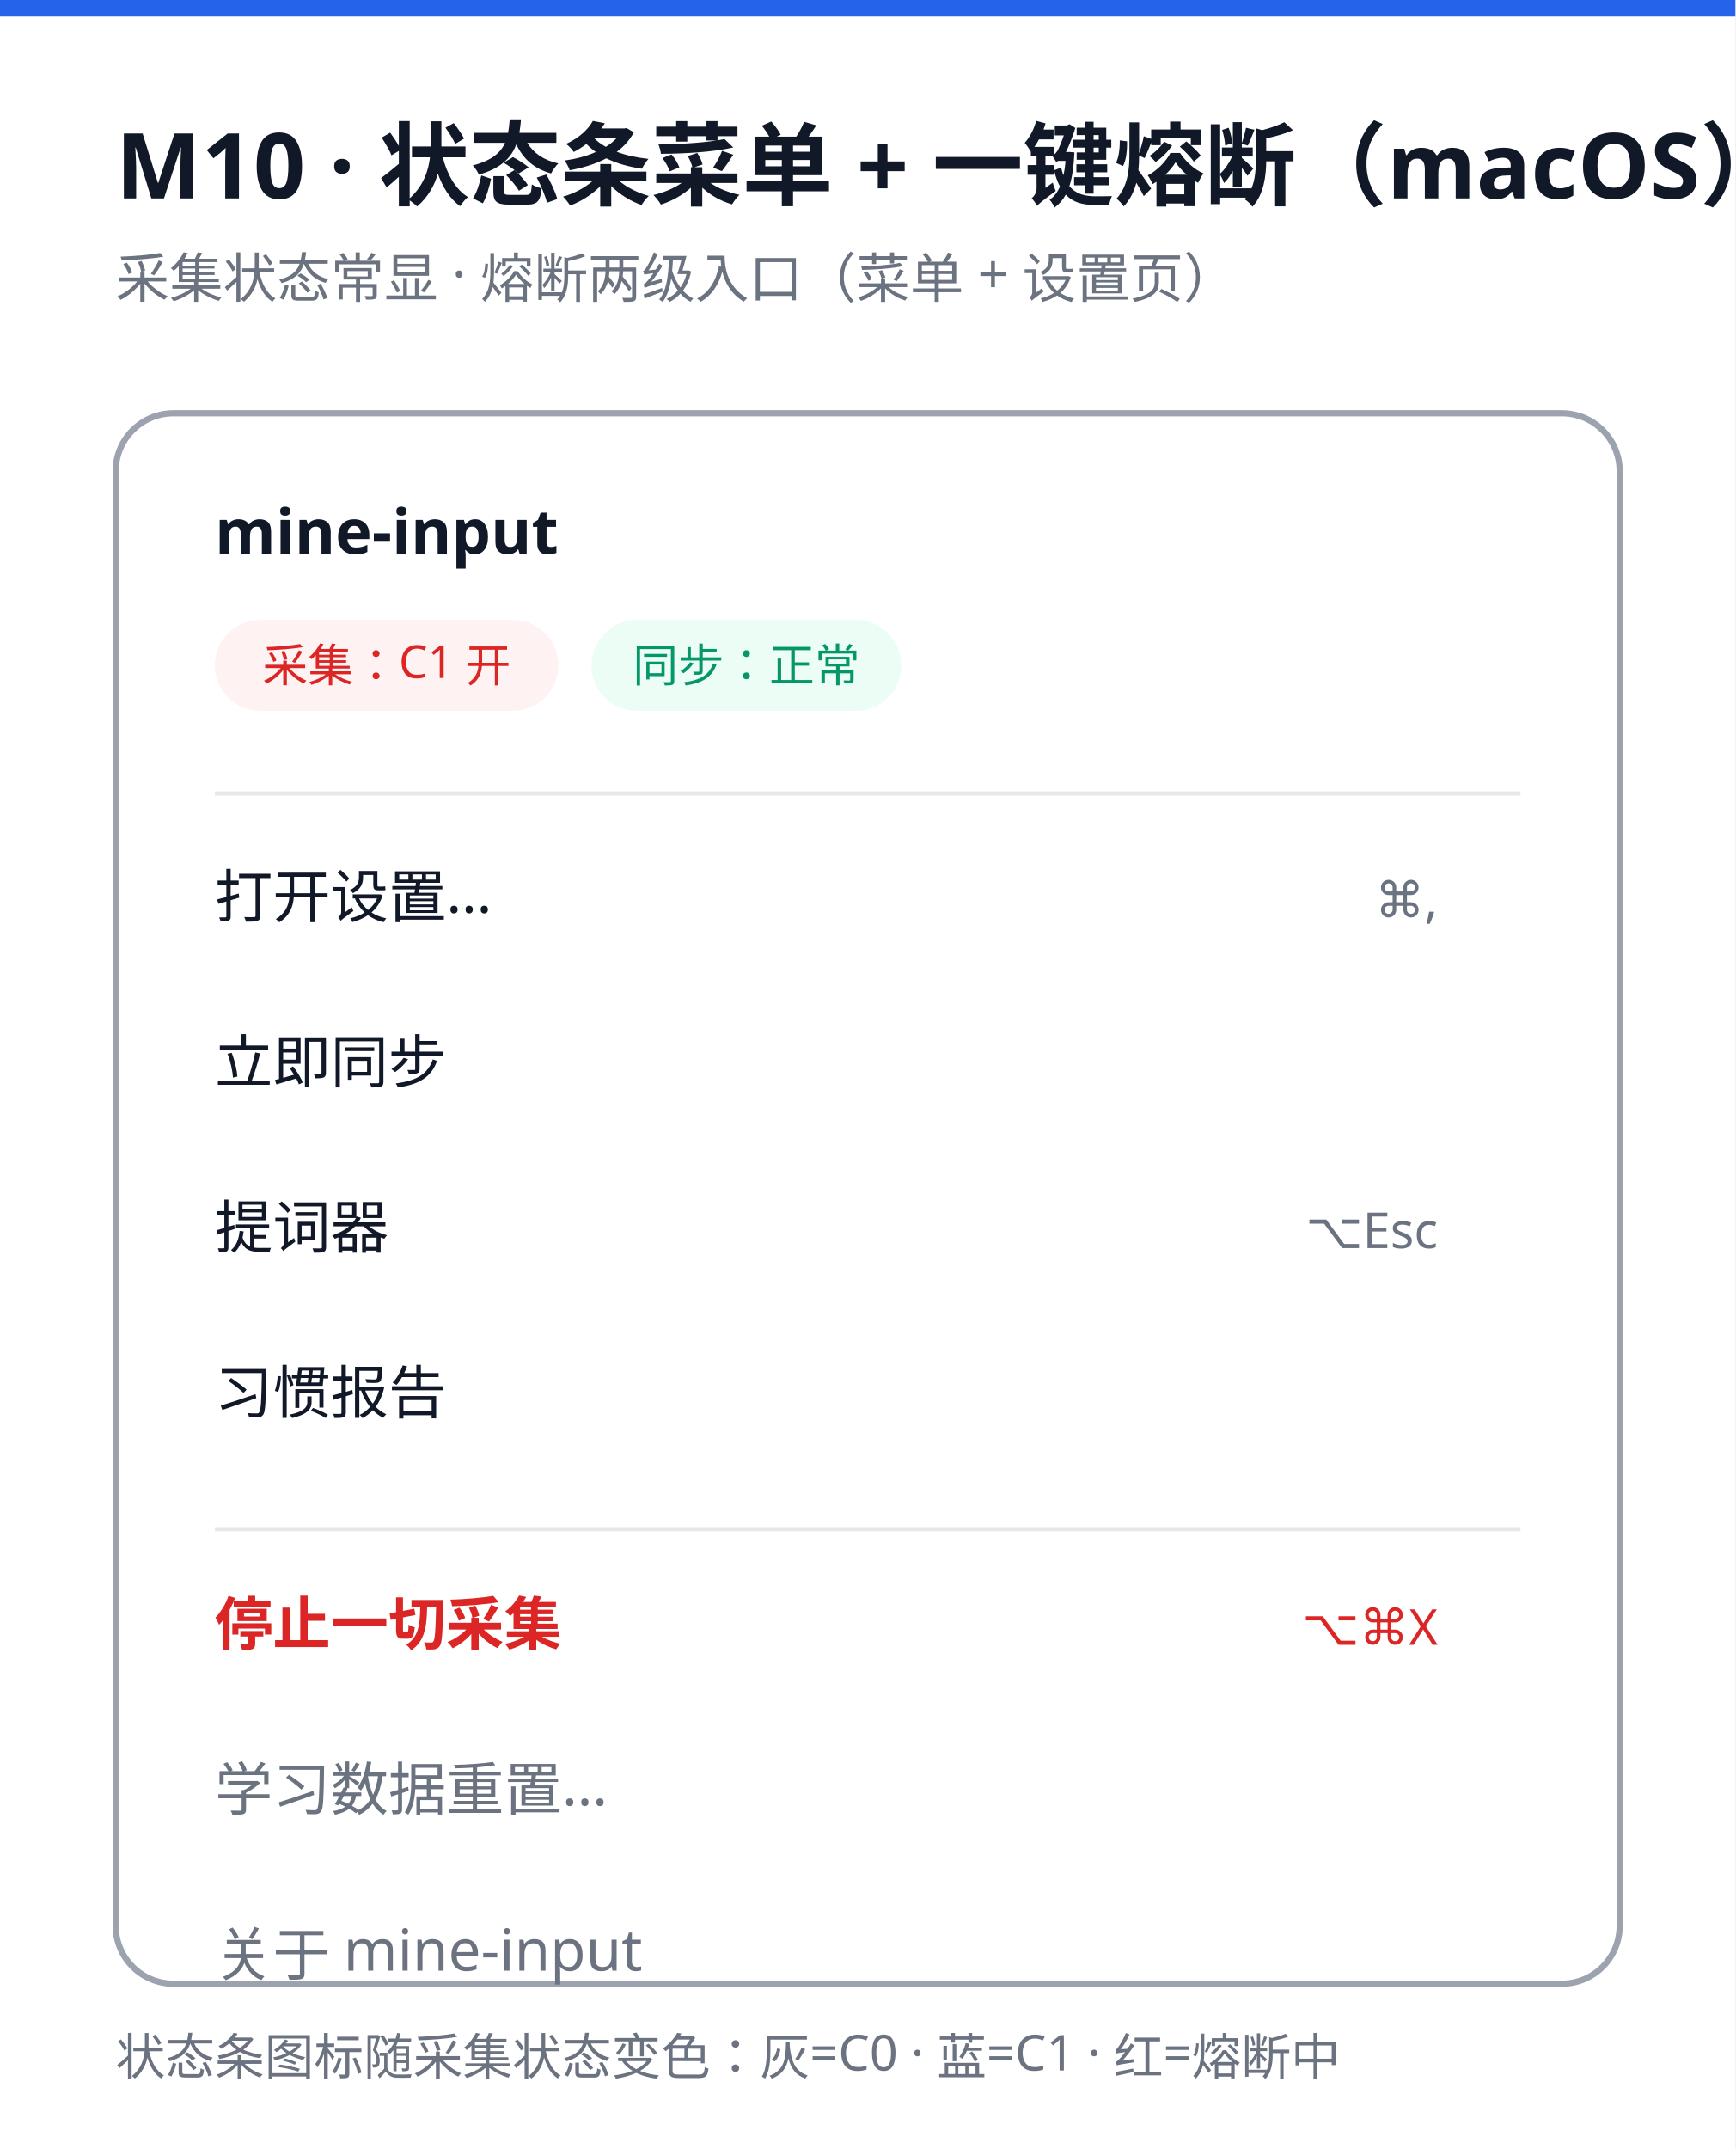
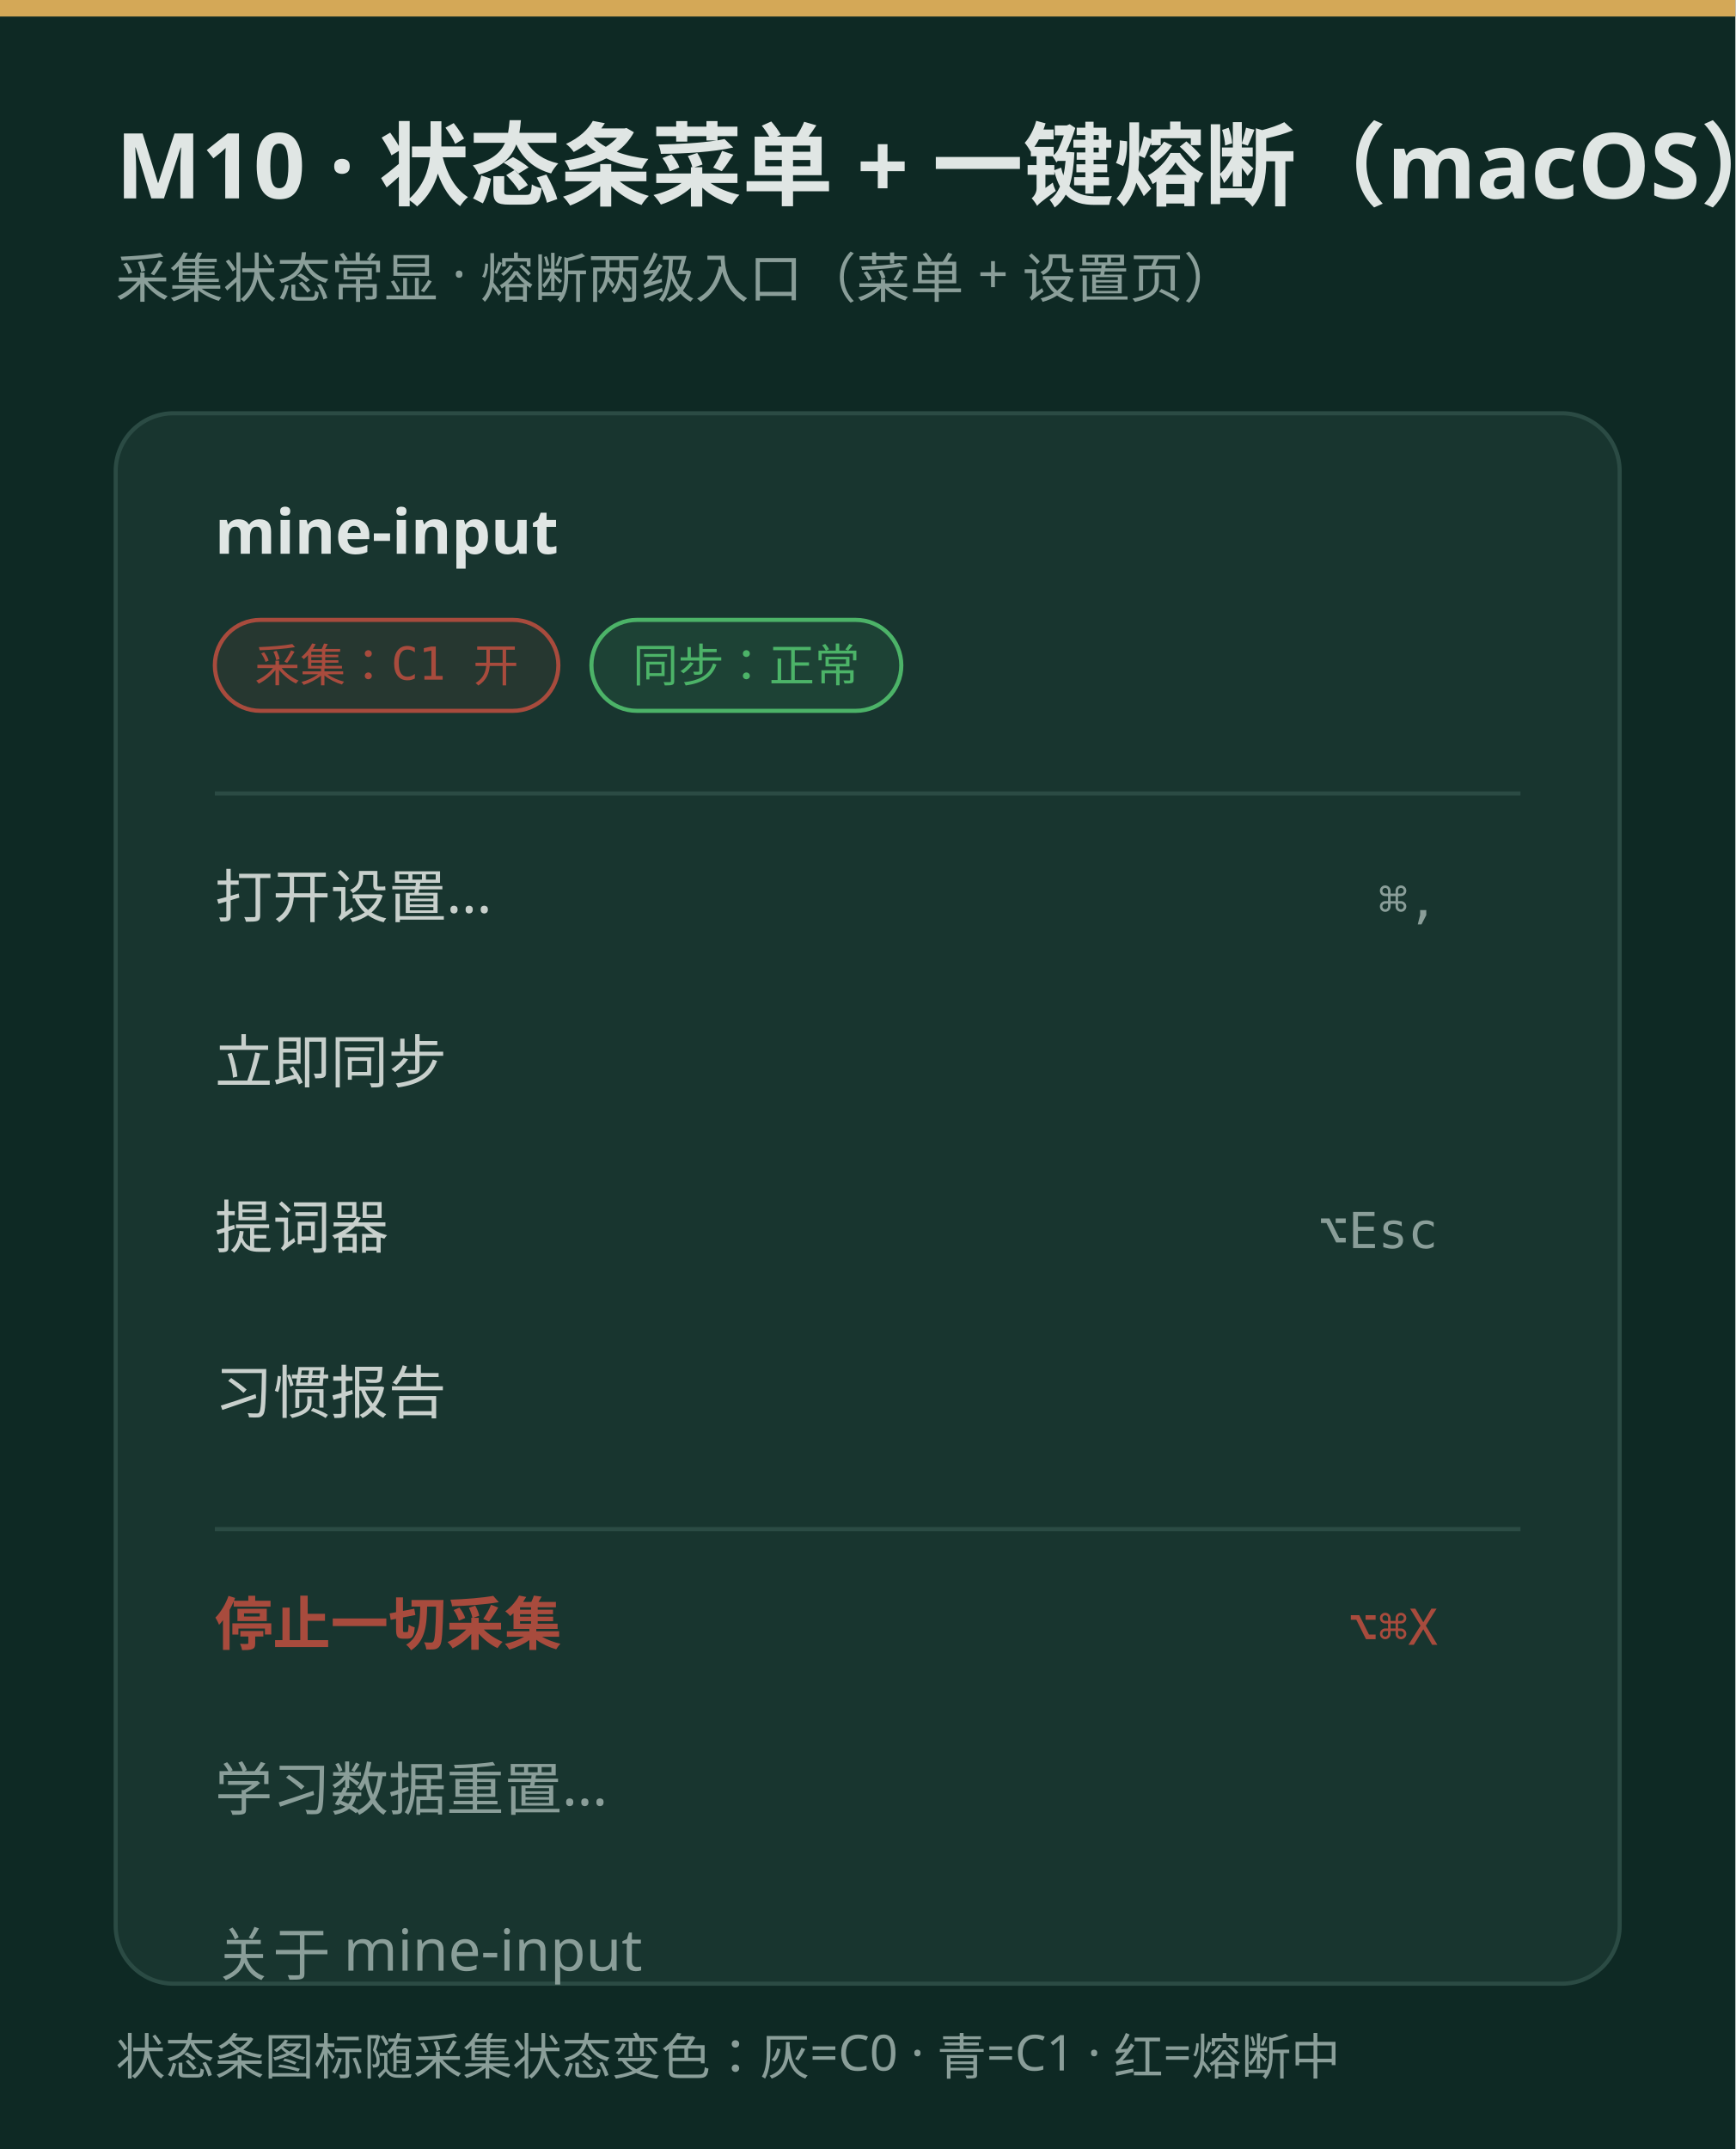
<svg xmlns="http://www.w3.org/2000/svg" width="420" height="520" viewBox="0 0 420 520">
-   <rect width="420" height="520" fill="#FFFFFF" />
-   <rect x="0" y="0" width="420" height="4" rx="0" fill="#2563EB" stroke="none" stroke-width="1" />
-   <text x="28" y="48" font-family="'PingFang SC','Hiragino Sans GB','Noto Sans SC',sans-serif" font-size="22" fill="#111827" font-weight="700" text-anchor="start">M10 · 状态条菜单 + 一键熔断（macOS）</text>
-   <text x="28" y="72" font-family="'PingFang SC','Hiragino Sans GB','Noto Sans SC',sans-serif" font-size="13" fill="#6B7280" font-weight="400" text-anchor="start">采集状态常显 · 熔断两级入口（菜单 + 设置页）</text>
-   <rect x="28" y="100" width="364" height="380" rx="14" fill="#FFFFFF" stroke="#9CA3AF" stroke-width="1.5" />
-   <text x="52" y="134" font-family="'PingFang SC','Hiragino Sans GB','Noto Sans SC',sans-serif" font-size="15" fill="#111827" font-weight="700" text-anchor="start">mine-input</text>
-   <rect x="52" y="150" width="83.14" height="22" rx="11.0" fill="#FEF2F2" stroke="none" stroke-width="1" />
-   <text x="93.57" y="164.96" font-family="'PingFang SC','Hiragino Sans GB','Noto Sans SC',sans-serif" font-size="11" fill="#DC2626" font-weight="500" text-anchor="middle">采集：C1 开</text>
-   <rect x="143.14" y="150" width="75" height="22" rx="11.0" fill="#ECFDF5" stroke="none" stroke-width="1" />
-   <text x="180.64" y="164.96" font-family="'PingFang SC','Hiragino Sans GB','Noto Sans SC',sans-serif" font-size="11" fill="#059669" font-weight="500" text-anchor="middle">同步：正常</text>
-   <line x1="52" y1="192" x2="368" y2="192" stroke="#E5E7EB" stroke-width="1" />
-   <text x="52" y="222" font-family="'PingFang SC','Hiragino Sans GB','Noto Sans SC',sans-serif" font-size="14" fill="#111827" font-weight="400" text-anchor="start">打开设置…</text>
-   <text x="348" y="222" font-family="'PingFang SC','Hiragino Sans GB','Noto Sans SC',sans-serif" font-size="12" fill="#6B7280" font-weight="400" text-anchor="end">⌘,</text>
-   <text x="52" y="262" font-family="'PingFang SC','Hiragino Sans GB','Noto Sans SC',sans-serif" font-size="14" fill="#111827" font-weight="400" text-anchor="start">立即同步</text>
-   <text x="52" y="302" font-family="'PingFang SC','Hiragino Sans GB','Noto Sans SC',sans-serif" font-size="14" fill="#111827" font-weight="400" text-anchor="start">提词器</text>
-   <text x="348" y="302" font-family="'PingFang SC','Hiragino Sans GB','Noto Sans SC',sans-serif" font-size="12" fill="#6B7280" font-weight="400" text-anchor="end">⌥Esc</text>
-   <text x="52" y="342" font-family="'PingFang SC','Hiragino Sans GB','Noto Sans SC',sans-serif" font-size="14" fill="#111827" font-weight="400" text-anchor="start">习惯报告</text>
-   <line x1="52" y1="370" x2="368" y2="370" stroke="#E5E7EB" stroke-width="1" />
-   <text x="52" y="398" font-family="'PingFang SC','Hiragino Sans GB','Noto Sans SC',sans-serif" font-size="14" fill="#DC2626" font-weight="600" text-anchor="start">停止一切采集</text>
-   <text x="348" y="398" font-family="'PingFang SC','Hiragino Sans GB','Noto Sans SC',sans-serif" font-size="12" fill="#DC2626" font-weight="400" text-anchor="end">⌥⌘X</text>
-   <text x="52" y="438" font-family="'PingFang SC','Hiragino Sans GB','Noto Sans SC',sans-serif" font-size="14" fill="#6B7280" font-weight="400" text-anchor="start">学习数据重置…</text>
-   <text x="52" y="478" font-family="'PingFang SC','Hiragino Sans GB','Noto Sans SC',sans-serif" font-size="14" fill="#6B7280" font-weight="400" text-anchor="start">关于 mine-input</text>
-   <text x="28" y="502" font-family="'PingFang SC','Hiragino Sans GB','Noto Sans SC',sans-serif" font-size="12" fill="#6B7280" font-weight="400" text-anchor="start">状态条图标随采集状态变色：灰=C0 · 蓝=C1 · 红=熔断中</text>
+   <defs>
+     <filter id="glowGold" x="-60%" y="-60%" width="220%" height="220%">
+       <feGaussianBlur stdDeviation="2.5" result="b" />
+       <feMerge>
+         <feMergeNode in="b" />
+         <feMergeNode in="b" />
+         <feMergeNode in="SourceGraphic" />
+       </feMerge>
+     </filter>
+     <filter id="glowCyan" x="-60%" y="-60%" width="220%" height="220%">
+       <feGaussianBlur stdDeviation="2.5" result="b" />
+       <feMerge>
+         <feMergeNode in="b" />
+         <feMergeNode in="b" />
+         <feMergeNode in="SourceGraphic" />
+       </feMerge>
+     </filter>
+     <filter id="glowRed" x="-60%" y="-60%" width="220%" height="220%">
+       <feGaussianBlur stdDeviation="2.5" result="b" />
+       <feMerge>
+         <feMergeNode in="b" />
+         <feMergeNode in="b" />
+         <feMergeNode in="SourceGraphic" />
+       </feMerge>
+     </filter>
+     <pattern id="hudGrid" width="8" height="8" patternUnits="userSpaceOnUse">
+       <rect width="8" height="8" fill="#0E2924" />
+       <path d="M8 0H0V8" fill="none" stroke="#2B4B44" stroke-width="0.5" opacity="0.6" />
+     </pattern>
+   </defs>
+   <rect width="420" height="520" fill="#0E2924" />
+   <rect x="0" y="0" width="420" height="4" rx="0" fill="#D4A857" stroke="none" stroke-width="1" />
+   <text x="28" y="48" font-family="'PingFang SC','Hiragino Sans GB','Noto Sans SC',sans-serif" font-size="22" fill="#E0E6E4" font-weight="700" text-anchor="start">M10 · 状态条菜单 + 一键熔断（macOS）</text>
+   <text x="28" y="72" font-family="'PingFang SC','Hiragino Sans GB','Noto Sans SC',sans-serif" font-size="13" fill="#8A9E99" font-weight="400" text-anchor="start">采集状态常显 · 熔断两级入口（菜单 + 设置页）</text>
+   <rect x="28" y="100" width="364" height="380" rx="14" fill="#18352F" stroke="#2B4B44" stroke-width="1" />
+   <text x="52" y="134" font-family="'PingFang SC','Hiragino Sans GB','Noto Sans SC',sans-serif" font-size="15" fill="#E0E6E4" font-weight="700" text-anchor="start">mine-input</text>
+   <rect x="52" y="150" width="83.14" height="22" rx="11.0" fill="#263730" stroke="#A84B3D" stroke-width="1" />
+   <text x="93.57" y="164.96" font-family="'SF Mono','JetBrains Mono','Menlo',monospace" font-size="11" fill="#A84B3D" font-weight="500" text-anchor="middle">采集：C1 开</text>
+   <rect x="143.14" y="150" width="75" height="22" rx="11.0" fill="#1D4235" stroke="#4CB368" stroke-width="1" />
+   <text x="180.64" y="164.96" font-family="'PingFang SC','Hiragino Sans GB','Noto Sans SC',sans-serif" font-size="11" fill="#4CB368" font-weight="500" text-anchor="middle">同步：正常</text>
+   <line x1="52" y1="192" x2="368" y2="192" stroke="#2B4B44" stroke-width="1" />
+   <text x="52" y="222" font-family="'PingFang SC','Hiragino Sans GB','Noto Sans SC',sans-serif" font-size="14" fill="#C8D0CC" font-weight="400" text-anchor="start">打开设置…</text>
+   <text x="348" y="222" font-family="'SF Mono','JetBrains Mono','Menlo',monospace" font-size="12" fill="#8A9E99" font-weight="400" text-anchor="end">⌘,</text>
+   <text x="52" y="262" font-family="'PingFang SC','Hiragino Sans GB','Noto Sans SC',sans-serif" font-size="14" fill="#C8D0CC" font-weight="400" text-anchor="start">立即同步</text>
+   <text x="52" y="302" font-family="'PingFang SC','Hiragino Sans GB','Noto Sans SC',sans-serif" font-size="14" fill="#C8D0CC" font-weight="400" text-anchor="start">提词器</text>
+   <text x="348" y="302" font-family="'SF Mono','JetBrains Mono','Menlo',monospace" font-size="12" fill="#8A9E99" font-weight="400" text-anchor="end">⌥Esc</text>
+   <text x="52" y="342" font-family="'PingFang SC','Hiragino Sans GB','Noto Sans SC',sans-serif" font-size="14" fill="#C8D0CC" font-weight="400" text-anchor="start">习惯报告</text>
+   <line x1="52" y1="370" x2="368" y2="370" stroke="#2B4B44" stroke-width="1" />
+   <text x="52" y="398" font-family="'PingFang SC','Hiragino Sans GB','Noto Sans SC',sans-serif" font-size="14" fill="#A84B3D" font-weight="600" text-anchor="start">停止一切采集</text>
+   <text x="348" y="398" font-family="'SF Mono','JetBrains Mono','Menlo',monospace" font-size="12" fill="#A84B3D" font-weight="400" text-anchor="end">⌥⌘X</text>
+   <text x="52" y="438" font-family="'PingFang SC','Hiragino Sans GB','Noto Sans SC',sans-serif" font-size="14" fill="#8A9E99" font-weight="400" text-anchor="start">学习数据重置…</text>
+   <text x="52" y="478" font-family="'PingFang SC','Hiragino Sans GB','Noto Sans SC',sans-serif" font-size="14" fill="#8A9E99" font-weight="400" text-anchor="start">关于 mine-input</text>
+   <text x="28" y="502" font-family="'PingFang SC','Hiragino Sans GB','Noto Sans SC',sans-serif" font-size="12" fill="#8A9E99" font-weight="400" text-anchor="start">状态条图标随采集状态变色：灰=C0 · 青=C1 · 红=熔断中</text>
</svg>
